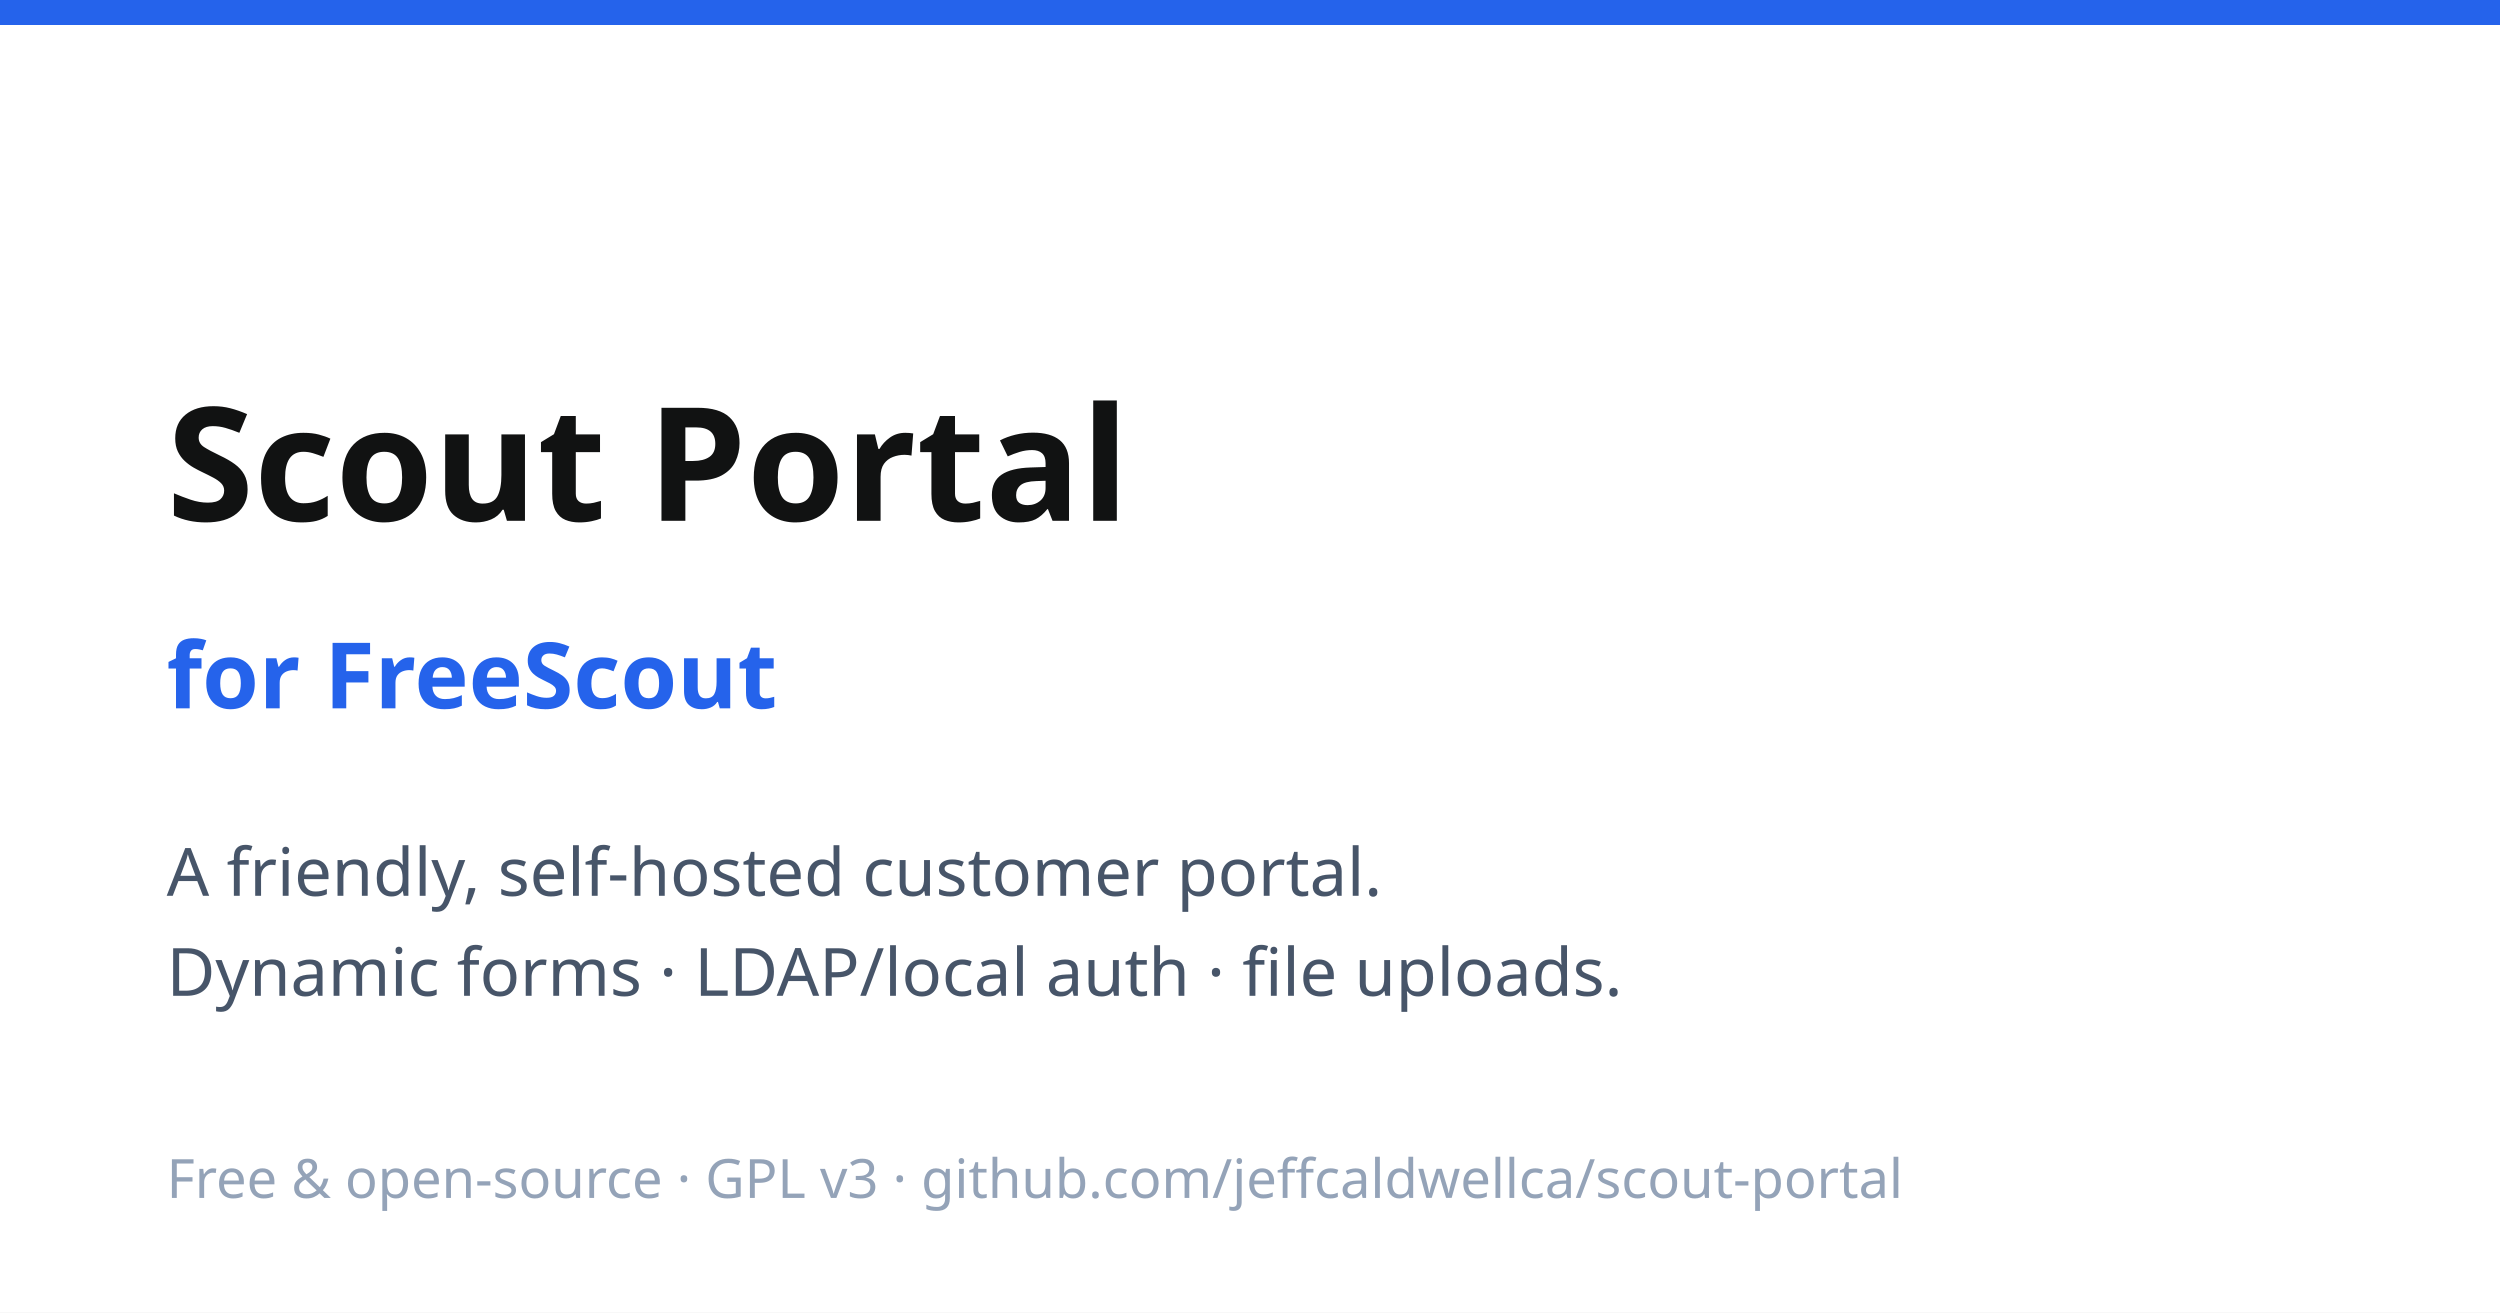
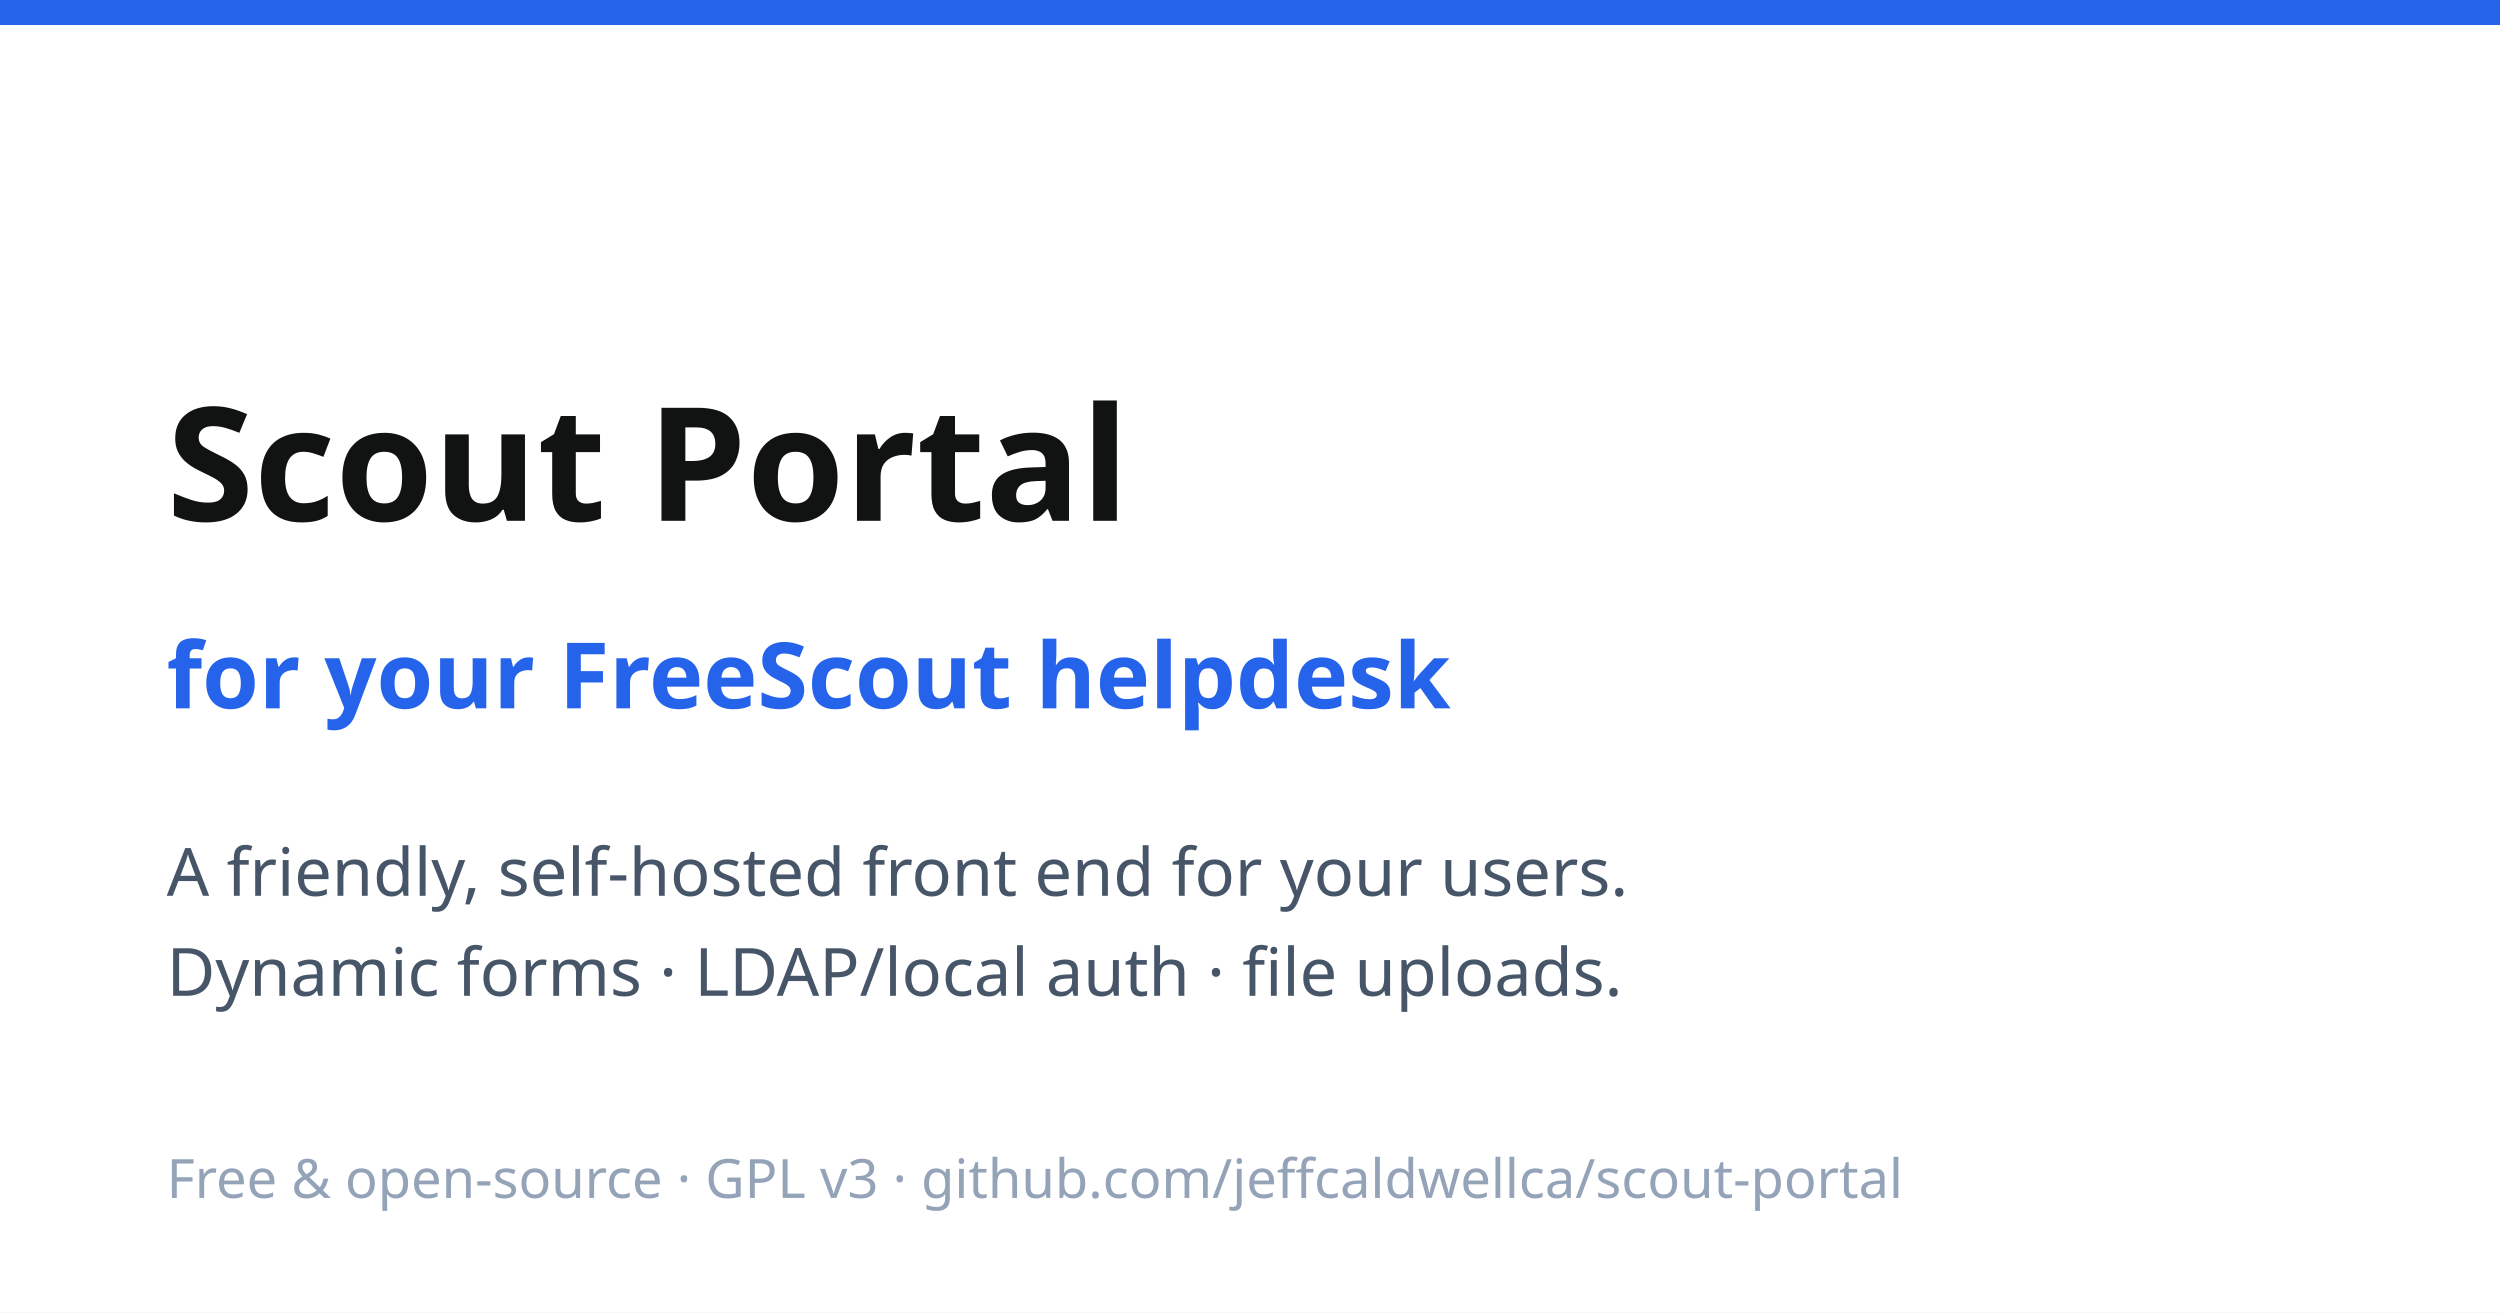
<svg xmlns="http://www.w3.org/2000/svg" width="1200" height="630" viewBox="0 0 1200 630">
  <rect width="1200" height="630" fill="#ffffff" />
  <rect width="1200" height="12" fill="#2563eb" />
  <text x="80" y="250" font-family="sans-serif" font-size="76" font-weight="800" fill="#111212">Scout Portal</text>
-   <text x="80" y="340" font-family="sans-serif" font-size="44" font-weight="600" fill="#2563eb">for FreeScout</text>
-   <text x="80" y="430" font-family="sans-serif" font-size="32" fill="#475569">A friendly, self-hosted customer portal.</text>
+   <text x="80" y="340" font-family="sans-serif" font-size="44" font-weight="600" fill="#2563eb">for your FreeScout helpdesk</text>
+   <text x="80" y="430" font-family="sans-serif" font-size="32" fill="#475569">A friendly, self-hosted front end for your users.</text>
  <text x="80" y="478" font-family="sans-serif" font-size="32" fill="#475569">Dynamic forms · LDAP/local auth · file uploads.</text>
  <text x="80" y="575" font-family="sans-serif" font-size="26" fill="#94a3b8">Free &amp; open-source · GPL v3 · github.com/jeffcaldwellca/scout-portal</text>
</svg>
